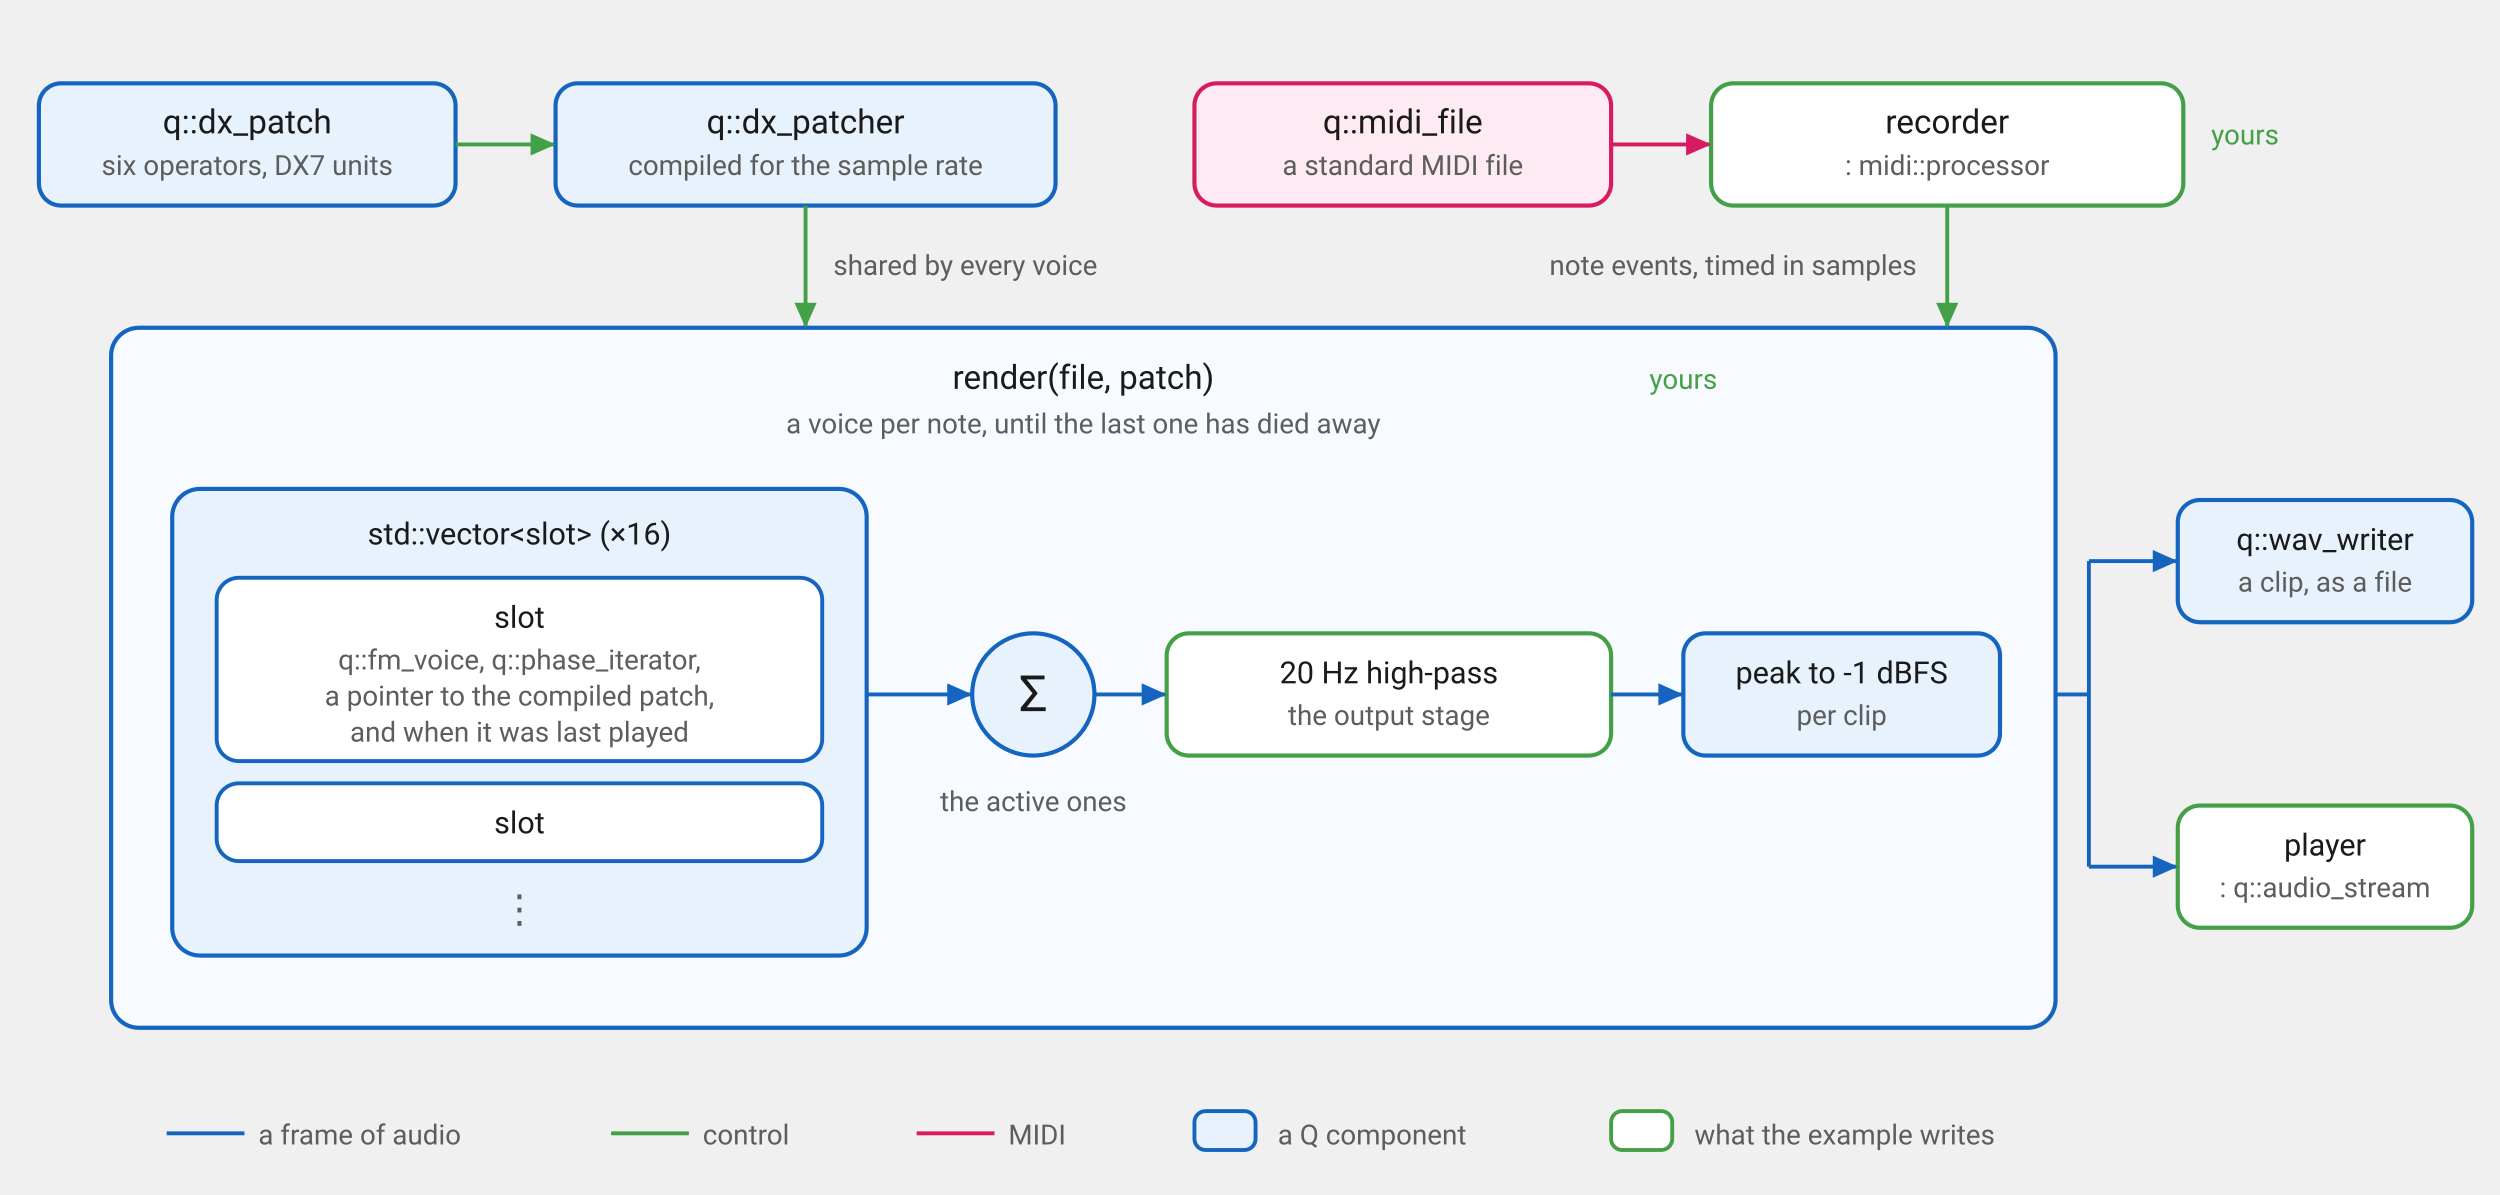
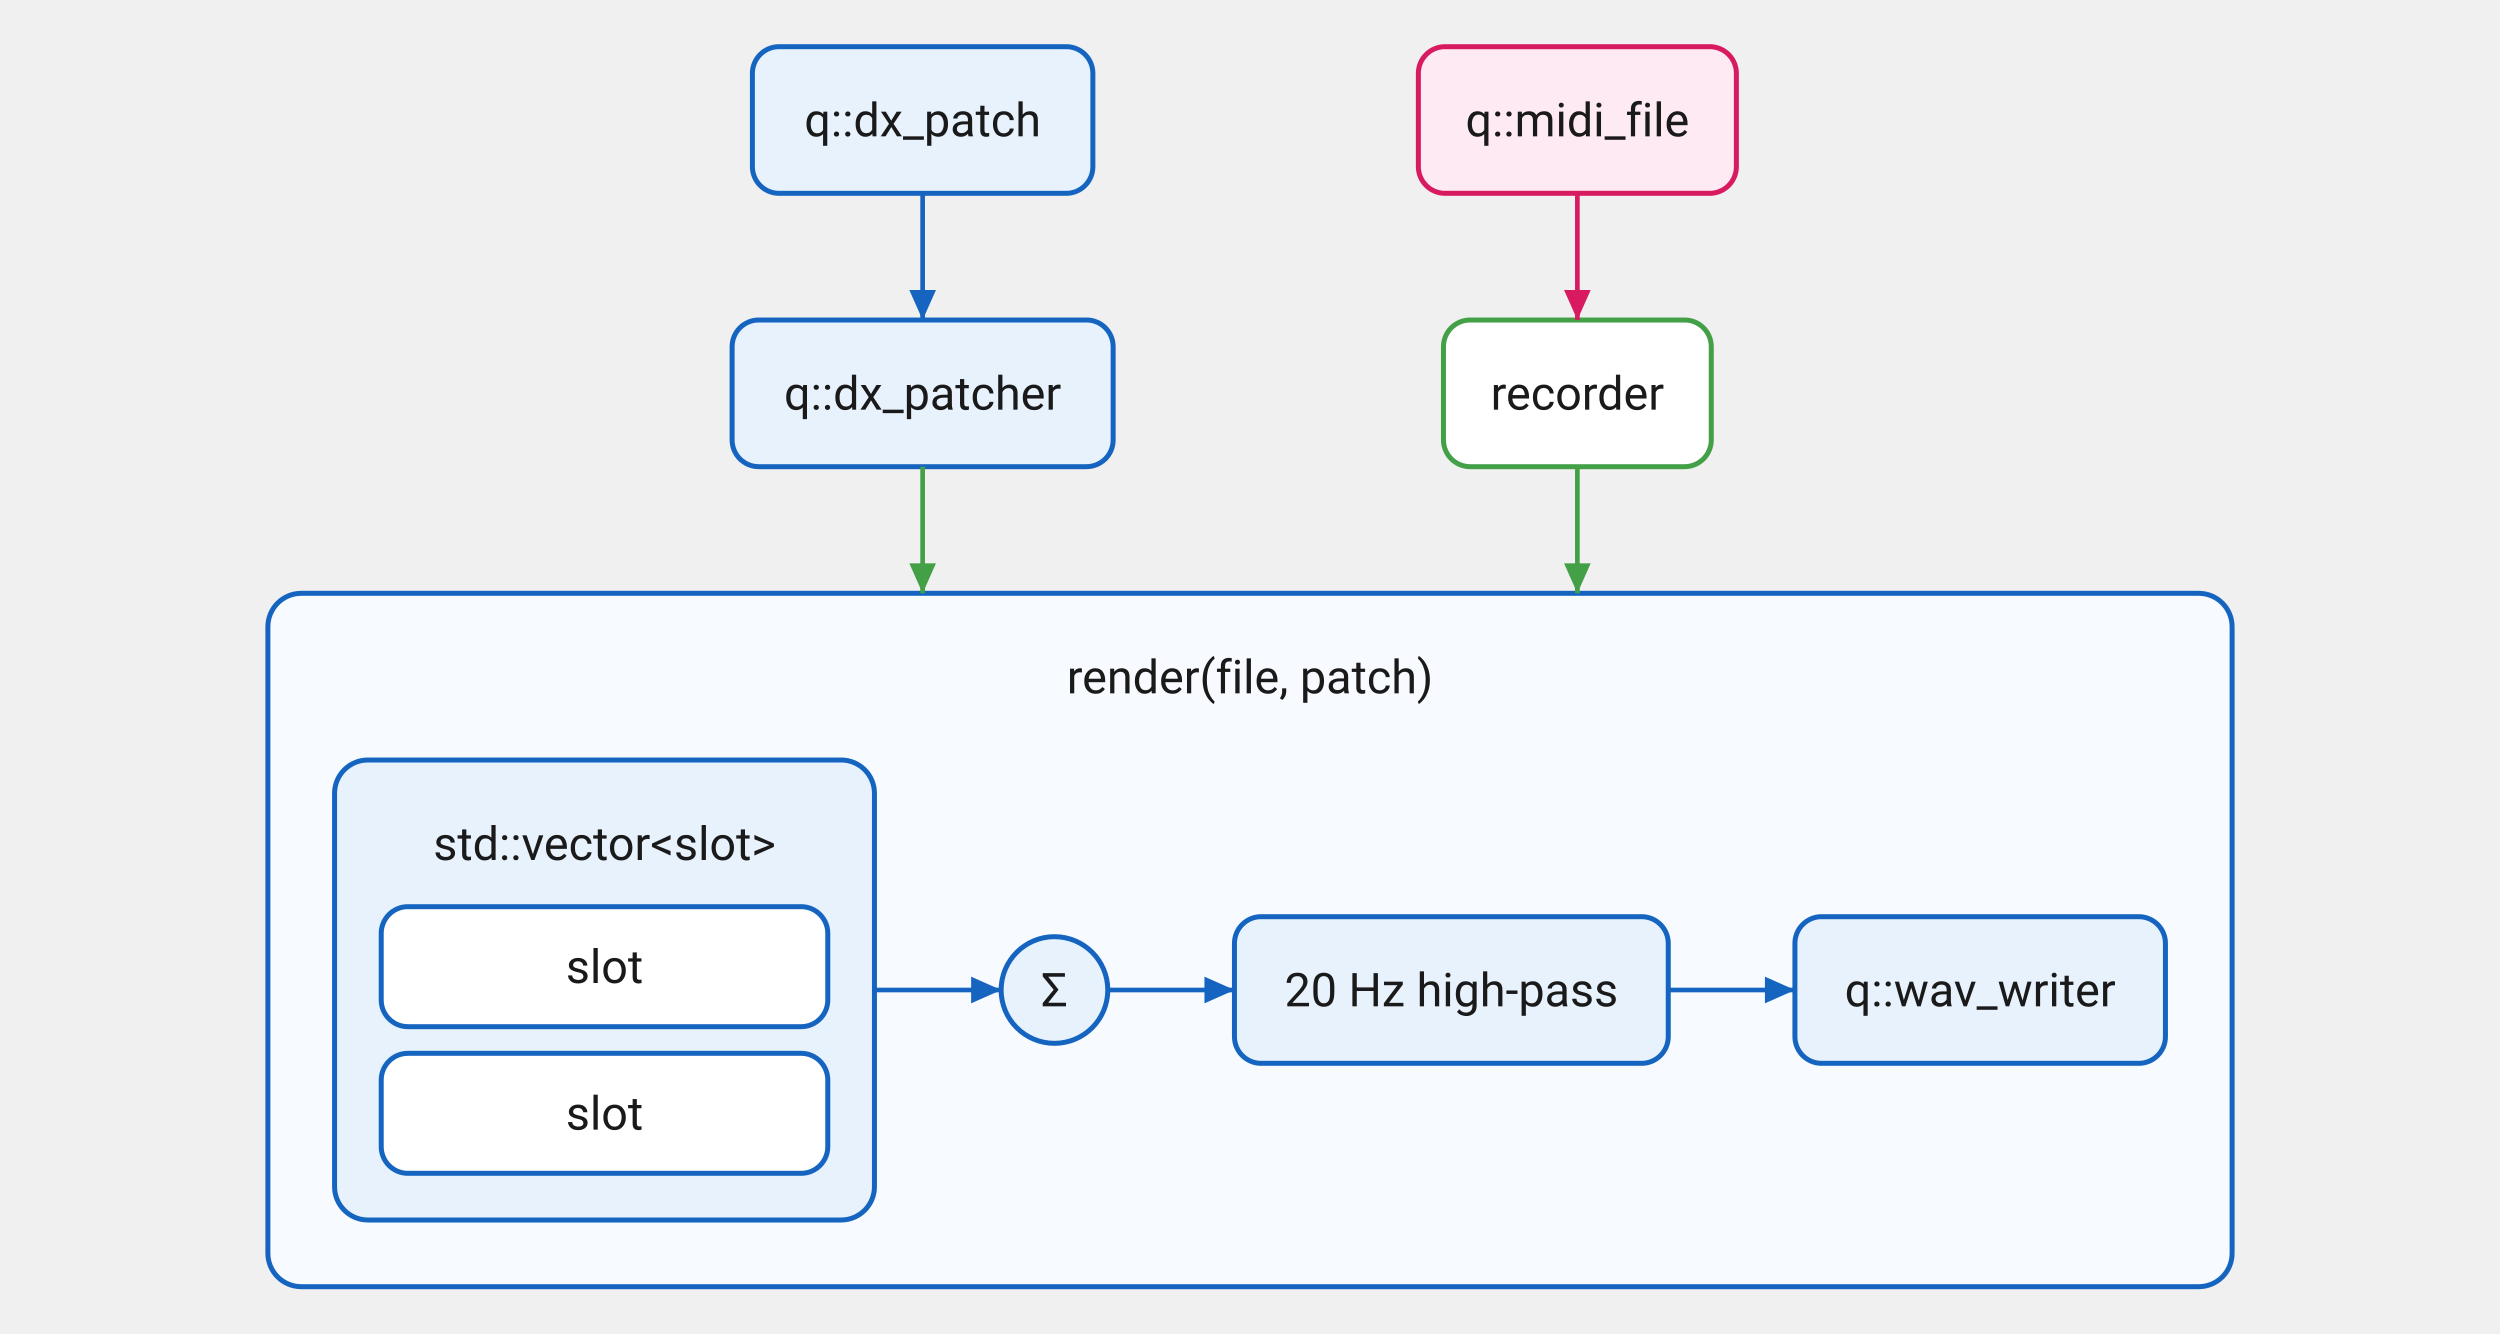
- <svg xmlns="http://www.w3.org/2000/svg" width="900" height="430" viewBox="0 0 900 430" font-family="-apple-system, BlinkMacSystemFont, &quot;Segoe UI&quot;, Roboto, Helvetica, Arial, sans-serif, &quot;Apple Color Emoji&quot;, &quot;Segoe UI Emoji&quot;, &quot;Segoe UI Symbol&quot;" font-size="12">
-   <rect x="14" y="30" width="150" height="44" rx="8" fill="#e8f2fd" stroke="#1565c0" stroke-width="1.5" />
-   <text x="89" y="48" text-anchor="middle" fill="#1a1a1a">q::dx_patch</text>
-   <text x="89" y="63" text-anchor="middle" fill="#5d5d5d" font-size="10">six operators, DX7 units</text>
-   <line x1="164" y1="52" x2="200" y2="52" stroke="#43a047" stroke-width="1.4" />
-   <rect x="200" y="30" width="180" height="44" rx="8" fill="#e8f2fd" stroke="#1565c0" stroke-width="1.5" />
-   <text x="290" y="48" text-anchor="middle" fill="#1a1a1a">q::dx_patcher</text>
-   <text x="290" y="63" text-anchor="middle" fill="#5d5d5d" font-size="10">compiled for the sample rate</text>
-   <rect x="430" y="30" width="150" height="44" rx="8" fill="#fdeaf2" stroke="#d81b60" stroke-width="1.5" />
-   <text x="505" y="48" text-anchor="middle" fill="#1a1a1a">q::midi_file</text>
-   <text x="505" y="63" text-anchor="middle" fill="#5d5d5d" font-size="10">a standard MIDI file</text>
-   <line x1="580" y1="52" x2="616" y2="52" stroke="#d81b60" stroke-width="1.4" />
-   <rect x="616" y="30" width="170" height="44" rx="8" fill="#ffffff" stroke="#43a047" stroke-width="1.5" />
-   <text x="701" y="48" text-anchor="middle" fill="#1a1a1a">recorder</text>
-   <text x="701" y="63" text-anchor="middle" fill="#5d5d5d" font-size="10">: midi::processor</text>
-   <text x="796" y="52" fill="#43a047" font-size="10">yours</text>
-   <line x1="290" y1="74" x2="290" y2="118" stroke="#43a047" stroke-width="1.4" />
-   <text x="300" y="99" fill="#5d5d5d" font-size="10">shared by every voice</text>
-   <line x1="701" y1="74" x2="701" y2="118" stroke="#43a047" stroke-width="1.4" />
-   <text x="690" y="99" text-anchor="end" fill="#5d5d5d" font-size="10">note events, timed in samples</text>
-   <rect x="40" y="118" width="700" height="252" rx="10" fill="#f7fbff" stroke="#1565c0" stroke-width="1.5" />
-   <text x="390" y="140" text-anchor="middle" fill="#1a1a1a">render(file, patch)</text>
-   <text x="390" y="156" text-anchor="middle" fill="#5d5d5d" font-size="10">a voice per note, until the last one has died away</text>
-   <text x="606" y="140" text-anchor="middle" fill="#43a047" font-size="10">yours</text>
-   <rect x="62" y="176" width="250" height="168" rx="10" fill="#e8f2fd" stroke="#1565c0" stroke-width="1.5" />
-   <text x="187" y="196" text-anchor="middle" fill="#1a1a1a" font-size="11">std::vector&lt;slot&gt; (×16)</text>
-   <rect x="78" y="208" width="218" height="66" rx="8" fill="#ffffff" stroke="#1565c0" stroke-width="1.4" />
-   <text x="187" y="226" text-anchor="middle" fill="#1a1a1a" font-size="11">slot</text>
-   <text x="187" y="241" text-anchor="middle" fill="#5d5d5d" font-size="10">q::fm_voice, q::phase_iterator,</text>
-   <text x="187" y="254" text-anchor="middle" fill="#5d5d5d" font-size="10">a pointer to the compiled patch,</text>
-   <text x="187" y="267" text-anchor="middle" fill="#5d5d5d" font-size="10">and when it was last played</text>
-   <rect x="78" y="282" width="218" height="28" rx="8" fill="#ffffff" stroke="#1565c0" stroke-width="1.4" />
-   <text x="187" y="300" text-anchor="middle" fill="#1a1a1a" font-size="11">slot</text>
-   <text x="187" y="332" text-anchor="middle" fill="#5d5d5d" font-size="14">⋮</text>
-   <line x1="312" y1="250" x2="350" y2="250" stroke="#1565c0" stroke-width="1.4" />
-   <circle cx="372" cy="250" r="22" fill="#e8f2fd" stroke="#1565c0" stroke-width="1.5" />
-   <text x="372" y="256" text-anchor="middle" fill="#1a1a1a" font-size="18">Σ</text>
-   <text x="372" y="292" text-anchor="middle" fill="#5d5d5d" font-size="10">the active ones</text>
-   <line x1="394" y1="250" x2="420" y2="250" stroke="#1565c0" stroke-width="1.4" />
-   <rect x="420" y="228" width="160" height="44" rx="8" fill="#ffffff" stroke="#43a047" stroke-width="1.5" />
-   <text x="500" y="246" text-anchor="middle" fill="#1a1a1a" font-size="11">20 Hz high-pass</text>
-   <text x="500" y="261" text-anchor="middle" fill="#5d5d5d" font-size="10">the output stage</text>
-   <line x1="580" y1="250" x2="606" y2="250" stroke="#1565c0" stroke-width="1.4" />
-   <rect x="606" y="228" width="114" height="44" rx="8" fill="#e8f2fd" stroke="#1565c0" stroke-width="1.5" />
-   <text x="663" y="246" text-anchor="middle" fill="#1a1a1a" font-size="11">peak to -1 dBFS</text>
-   <text x="663" y="261" text-anchor="middle" fill="#5d5d5d" font-size="10">per clip</text>
-   <line x1="740" y1="250" x2="752" y2="250" stroke="#1565c0" stroke-width="1.4" />
-   <line x1="752" y1="202" x2="752" y2="312" stroke="#1565c0" stroke-width="1.4" />
-   <line x1="752" y1="202" x2="784" y2="202" stroke="#1565c0" stroke-width="1.4" />
-   <line x1="752" y1="312" x2="784" y2="312" stroke="#1565c0" stroke-width="1.4" />
-   <rect x="784" y="180" width="106" height="44" rx="8" fill="#e8f2fd" stroke="#1565c0" stroke-width="1.5" />
-   <text x="837" y="198" text-anchor="middle" fill="#1a1a1a" font-size="11">q::wav_writer</text>
-   <text x="837" y="213" text-anchor="middle" fill="#5d5d5d" font-size="10">a clip, as a file</text>
-   <rect x="784" y="290" width="106" height="44" rx="8" fill="#ffffff" stroke="#43a047" stroke-width="1.5" />
-   <text x="837" y="308" text-anchor="middle" fill="#1a1a1a" font-size="11">player</text>
-   <text x="837" y="323" text-anchor="middle" fill="#5d5d5d" font-size="10">: q::audio_stream</text>
-   <line x1="60" y1="408" x2="88" y2="408" stroke="#1565c0" stroke-width="1.4" />
-   <text x="93" y="412" fill="#5d5d5d" font-size="10">a frame of audio</text>
-   <line x1="220" y1="408" x2="248" y2="408" stroke="#43a047" stroke-width="1.4" />
-   <text x="253" y="412" fill="#5d5d5d" font-size="10">control</text>
-   <line x1="330" y1="408" x2="358" y2="408" stroke="#d81b60" stroke-width="1.4" />
-   <text x="363" y="412" fill="#5d5d5d" font-size="10">MIDI</text>
-   <rect x="430" y="400" width="22" height="14" rx="4" fill="#e8f2fd" stroke="#1565c0" stroke-width="1.4" />
-   <text x="460" y="412" fill="#5d5d5d" font-size="10">a Q component</text>
-   <rect x="580" y="400" width="22" height="14" rx="4" fill="#ffffff" stroke="#43a047" stroke-width="1.4" />
-   <text x="610" y="412" fill="#5d5d5d" font-size="10">what the example writes</text>
-   <polygon points="200,52 191,48 191,56" fill="#43a047" />
-   <polygon points="616,52 607,48 607,56" fill="#d81b60" />
-   <polygon points="290,118 286,109 294,109" fill="#43a047" />
-   <polygon points="701,118 697,109 705,109" fill="#43a047" />
-   <polygon points="350,250 341,246 341,254" fill="#1565c0" />
-   <polygon points="420,250 411,246 411,254" fill="#1565c0" />
-   <polygon points="606,250 597,246 597,254" fill="#1565c0" />
-   <polygon points="784,202 775,198 775,206" fill="#1565c0" />
-   <polygon points="784,312 775,308 775,316" fill="#1565c0" />
+ <svg xmlns="http://www.w3.org/2000/svg" width="750" height="400" viewBox="0 0 750 400" font-family="-apple-system, BlinkMacSystemFont, &quot;Segoe UI&quot;, Roboto, Helvetica, Arial, sans-serif, &quot;Apple Color Emoji&quot;, &quot;Segoe UI Emoji&quot;, &quot;Segoe UI Symbol&quot;" font-size="14">
+   <rect x="80.367" y="178" width="589.266" height="208" rx="10" fill="#f7fbff" stroke="#1565c0" stroke-width="1.5" />
+   <text x="375" y="208" text-anchor="middle" fill="#1a1a1a">render(file, patch)</text>
+   <rect x="100.367" y="228" width="161.969" height="138" rx="10" fill="#e8f2fd" stroke="#1565c0" stroke-width="1.5" />
+   <text x="181.352" y="258" text-anchor="middle" fill="#1a1a1a">std::vector&lt;slot&gt;</text>
+   <rect x="114.367" y="272" width="133.969" height="36" rx="8" fill="#ffffff" stroke="#1565c0" stroke-width="1.5" />
+   <text x="181.352" y="294.9" text-anchor="middle" fill="#1a1a1a">slot</text>
+   <rect x="114.367" y="316" width="133.969" height="36" rx="8" fill="#ffffff" stroke="#1565c0" stroke-width="1.5" />
+   <text x="181.352" y="338.9" text-anchor="middle" fill="#1a1a1a">slot</text>
+   <circle cx="316.336" cy="297" r="16" fill="#e8f2fd" stroke="#1565c0" stroke-width="1.5" />
+   <text x="316.336" y="301.9" text-anchor="middle" fill="#1a1a1a">Σ</text>
+   <rect x="370.336" y="275" width="130.141" height="44" rx="8" fill="#e8f2fd" stroke="#1565c0" stroke-width="1.5" />
+   <text x="435.406" y="301.9" text-anchor="middle" fill="#1a1a1a">20 Hz high-pass</text>
+   <rect x="538.477" y="275" width="111.156" height="44" rx="8" fill="#e8f2fd" stroke="#1565c0" stroke-width="1.5" />
+   <text x="594.055" y="301.9" text-anchor="middle" fill="#1a1a1a">q::wav_writer</text>
+   <rect x="225.719" y="14" width="102.141" height="44" rx="8" fill="#e8f2fd" stroke="#1565c0" stroke-width="1.5" />
+   <text x="276.789" y="40.9" text-anchor="middle" fill="#1a1a1a">q::dx_patch</text>
+   <rect x="219.633" y="96" width="114.312" height="44" rx="8" fill="#e8f2fd" stroke="#1565c0" stroke-width="1.5" />
+   <text x="276.789" y="122.9" text-anchor="middle" fill="#1a1a1a">q::dx_patcher</text>
+   <rect x="425.508" y="14" width="95.406" height="44" rx="8" fill="#fdeaf2" stroke="#d81b60" stroke-width="1.5" />
+   <text x="473.211" y="40.9" text-anchor="middle" fill="#1a1a1a">q::midi_file</text>
+   <rect x="433.039" y="96" width="80.344" height="44" rx="8" fill="#ffffff" stroke="#43a047" stroke-width="1.5" />
+   <text x="473.211" y="122.9" text-anchor="middle" fill="#1a1a1a">recorder</text>
+   <line x1="262.336" y1="297" x2="300.336" y2="297" stroke="#1565c0" stroke-width="1.4" />
+   <line x1="332.336" y1="297" x2="370.336" y2="297" stroke="#1565c0" stroke-width="1.4" />
+   <line x1="500.477" y1="297" x2="538.477" y2="297" stroke="#1565c0" stroke-width="1.4" />
+   <line x1="276.789" y1="58" x2="276.789" y2="96" stroke="#1565c0" stroke-width="1.4" />
+   <line x1="473.211" y1="58" x2="473.211" y2="96" stroke="#d81b60" stroke-width="1.4" />
+   <line x1="276.789" y1="140" x2="276.789" y2="178" stroke="#43a047" stroke-width="1.4" />
+   <line x1="473.211" y1="140" x2="473.211" y2="178" stroke="#43a047" stroke-width="1.4" />
+   <polygon points="300.336,297 291.336,301 291.336,293" fill="#1565c0" />
+   <polygon points="370.336,297 361.336,301 361.336,293" fill="#1565c0" />
+   <polygon points="538.477,297 529.477,301 529.477,293" fill="#1565c0" />
+   <polygon points="276.789,96 272.789,87 280.789,87" fill="#1565c0" />
+   <polygon points="473.211,96 469.211,87 477.211,87" fill="#d81b60" />
+   <polygon points="276.789,178 272.789,169 280.789,169" fill="#43a047" />
+   <polygon points="473.211,178 469.211,169 477.211,169" fill="#43a047" />
</svg>
